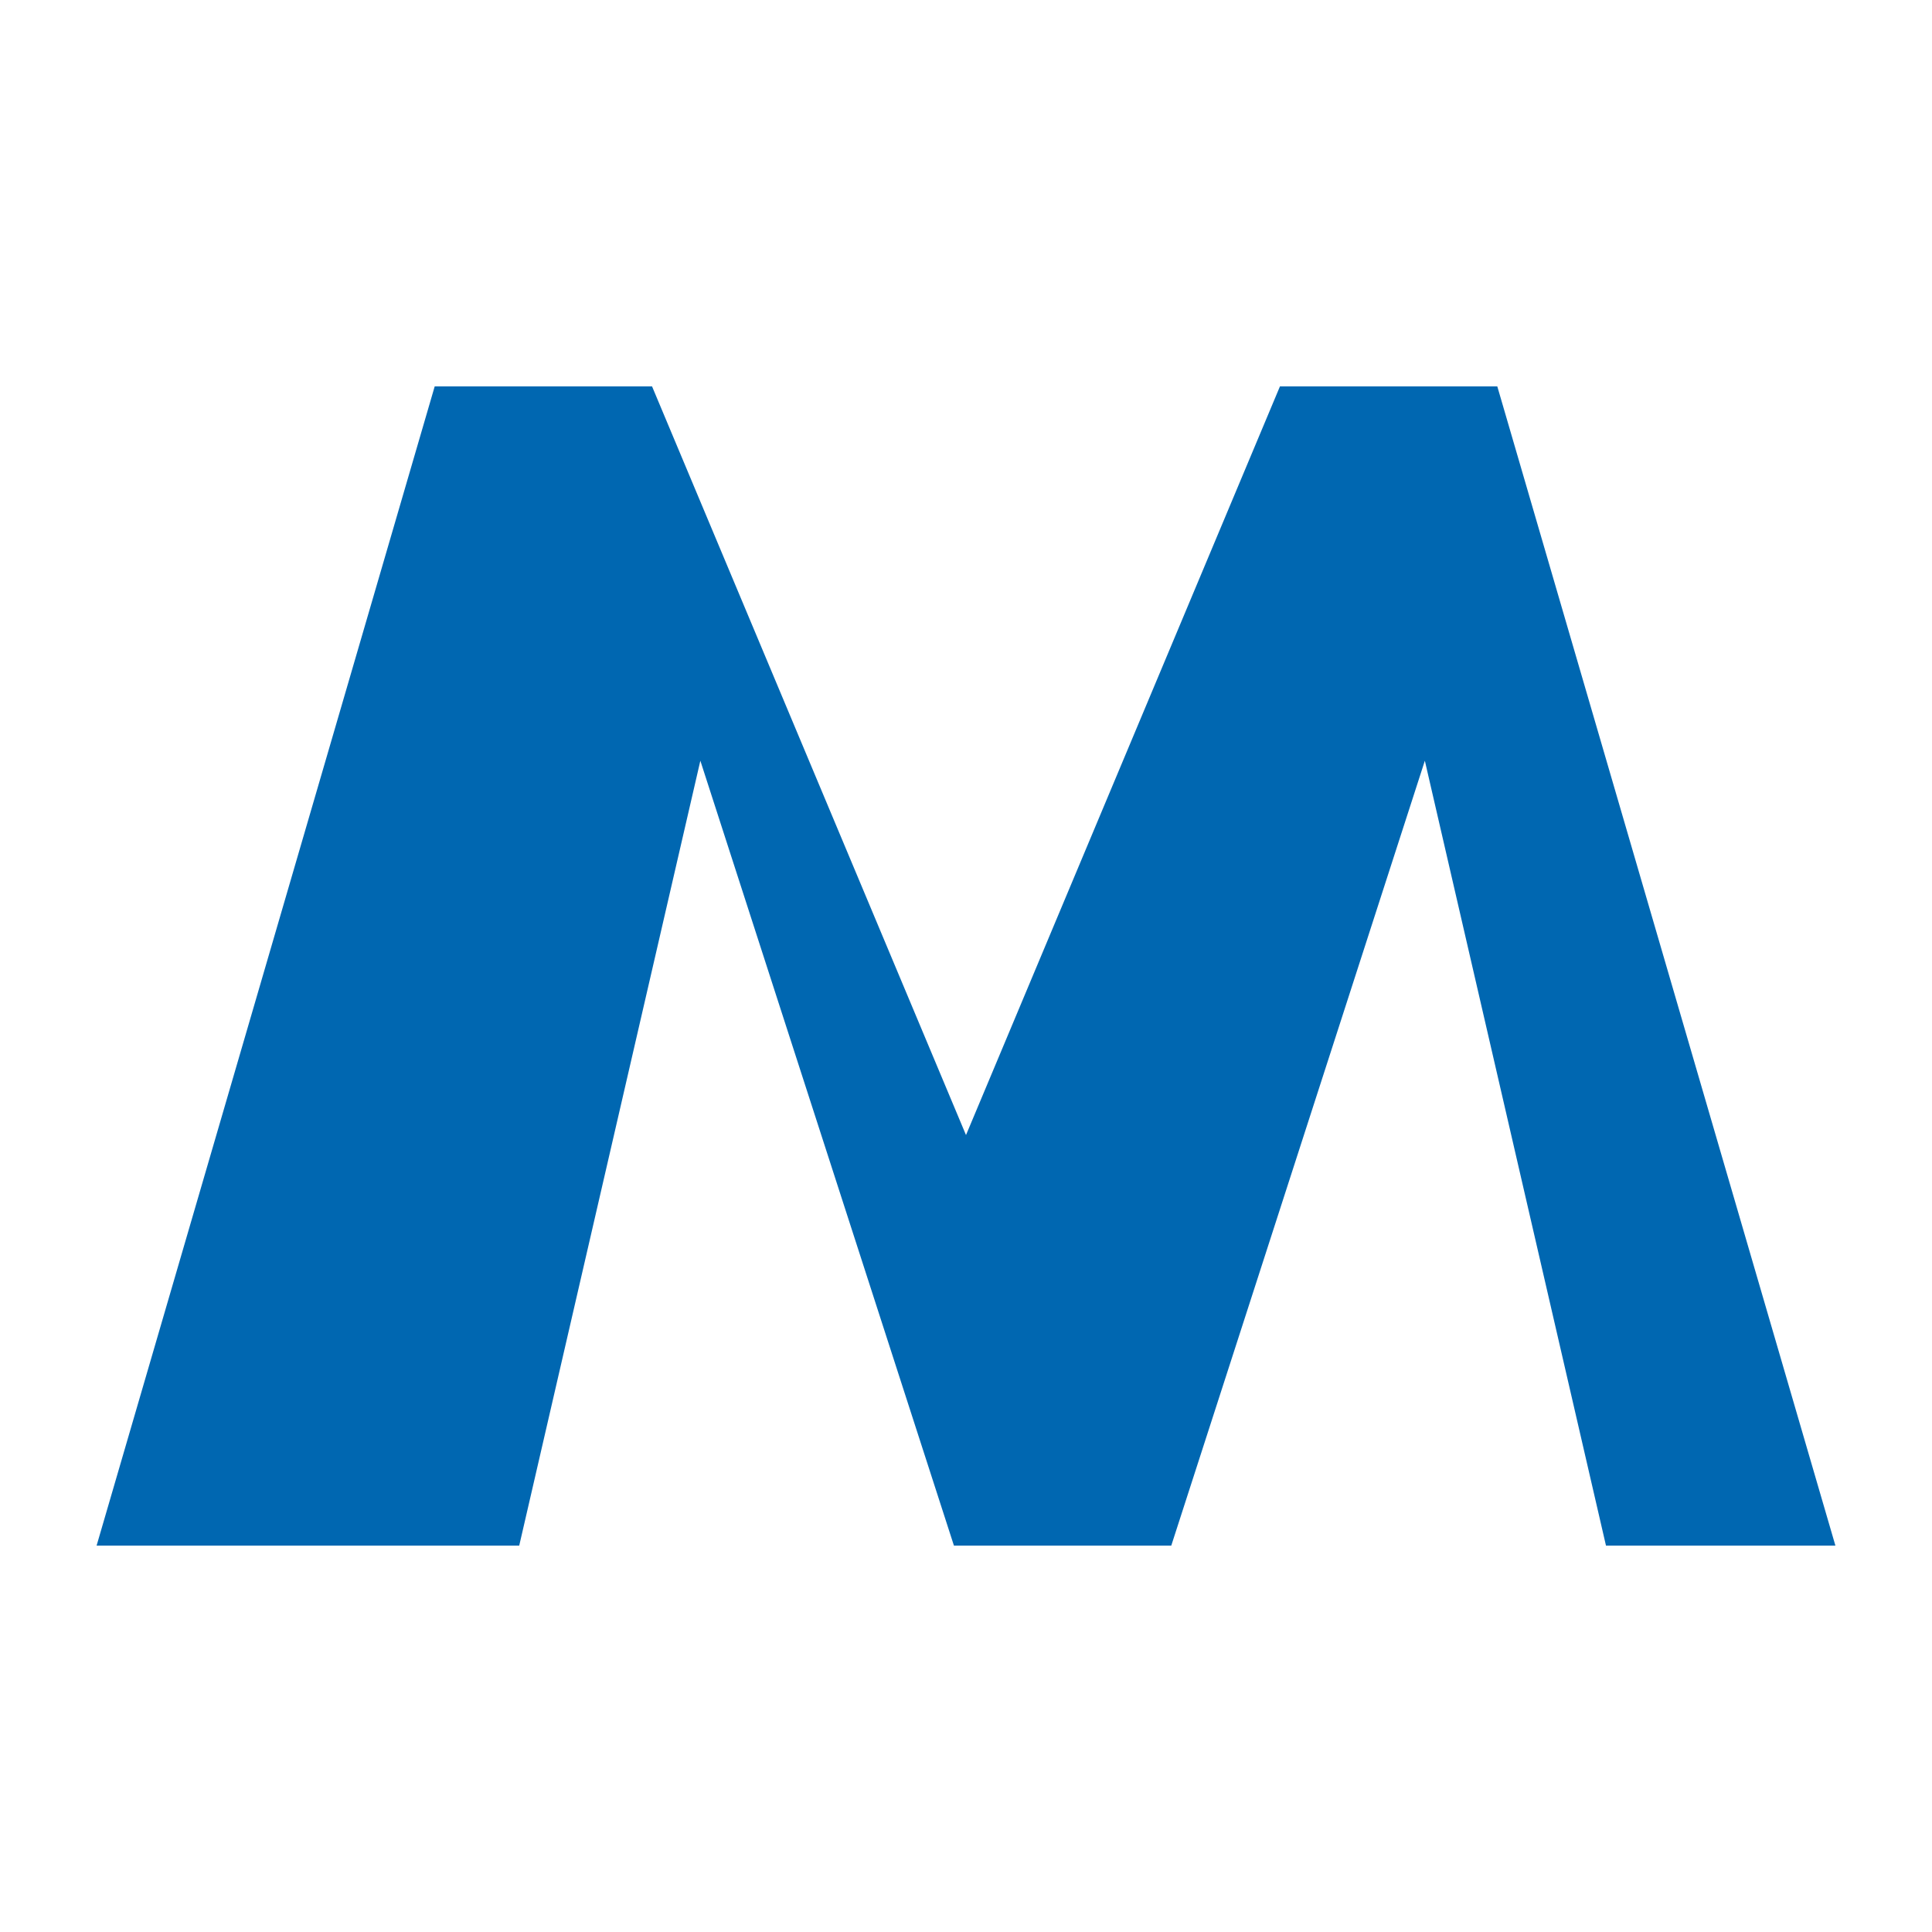
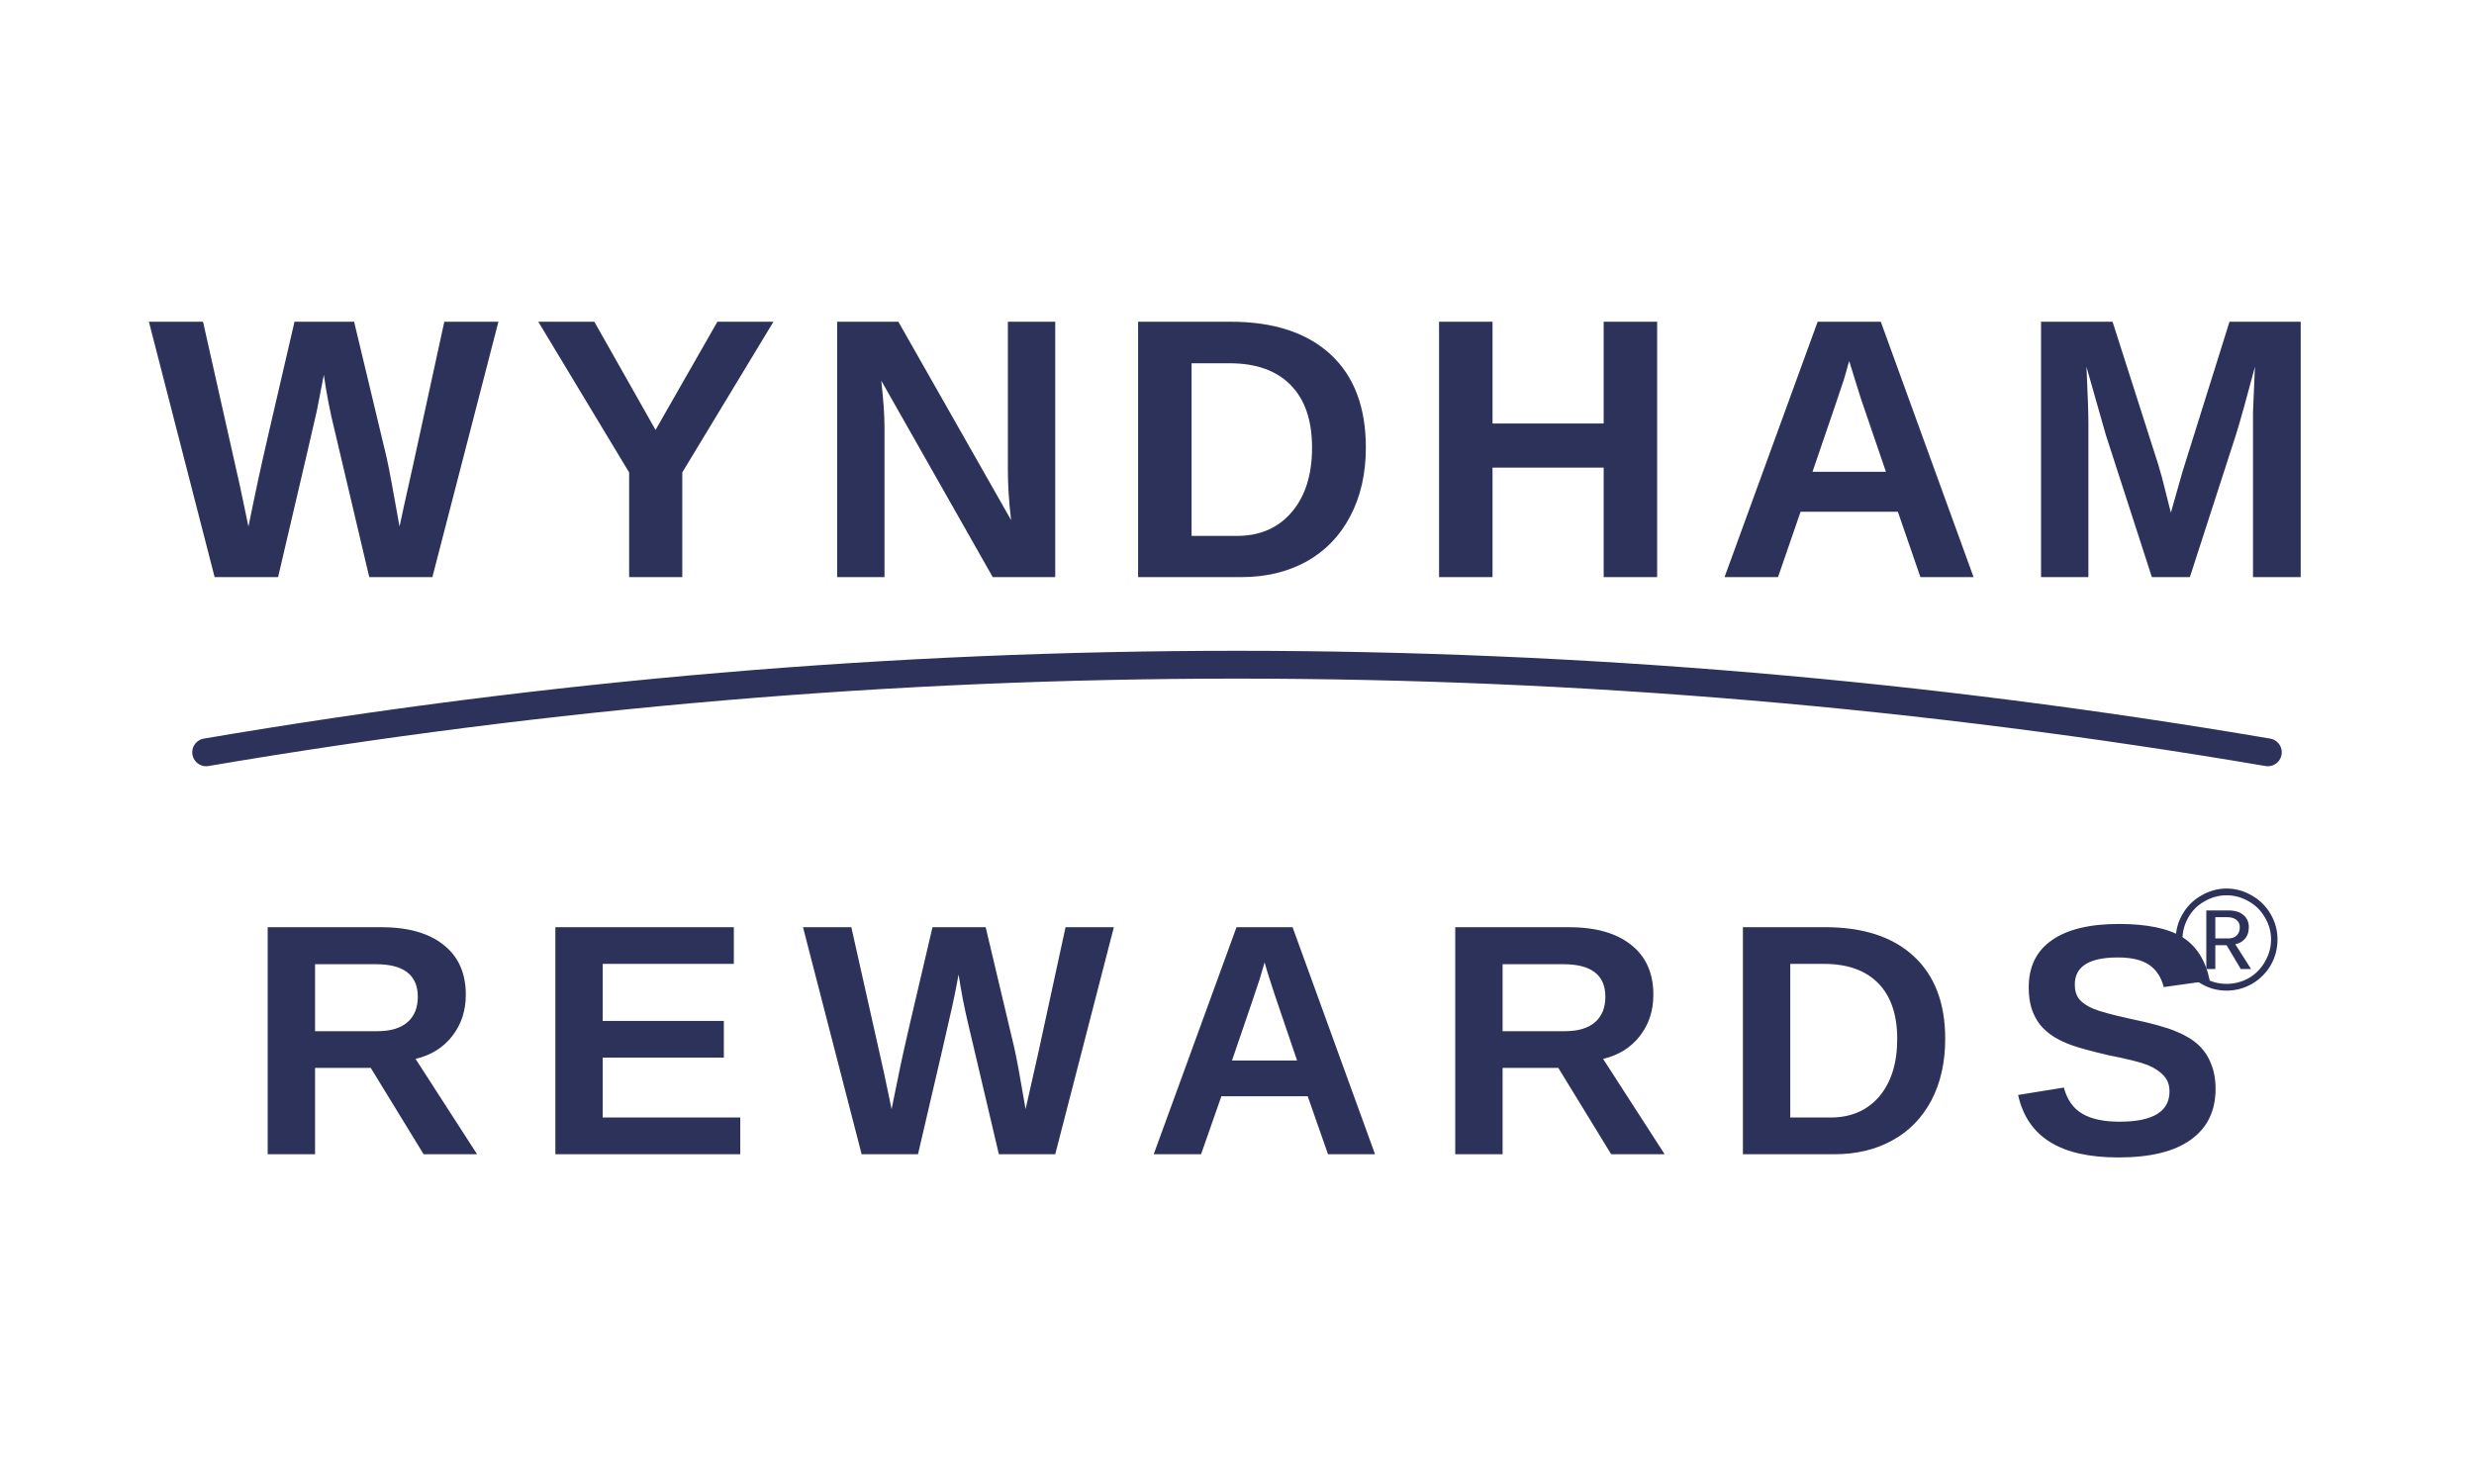
- <svg xmlns="http://www.w3.org/2000/svg" fill="#0067B1" role="img" viewBox="0 0 24 24">
-   <path d="M1.2 19.2 5.4 4.8h2.7L12 14.1 15.9 4.8h2.7l4.2 14.4h-2.85L17.7 9.45 14.55 19.2h-2.7L8.7 9.45 6.45 19.2H1.2z" />
+ <svg xmlns="http://www.w3.org/2000/svg" viewBox="0 0 120 72" role="img" aria-label="Wyndham Rewards">
+   <g fill="#2D325A">
+     <text x="60" y="28" text-anchor="middle" font-family="Arial, Helvetica, sans-serif" font-size="18" font-weight="700" letter-spacing="1.6">WYNDHAM</text>
+     <path d="M10 36.5 Q60 28 110 36.5" fill="none" stroke="#2D325A" stroke-width="1.35" stroke-linecap="round" />
+     <text x="60" y="56" text-anchor="middle" font-family="Arial, Helvetica, sans-serif" font-size="16" font-weight="600" letter-spacing="2.4">REWARDS</text>
+     <text x="108" y="48" text-anchor="middle" font-family="Arial, Helvetica, sans-serif" font-size="7" font-weight="400">®</text>
+   </g>
</svg>
